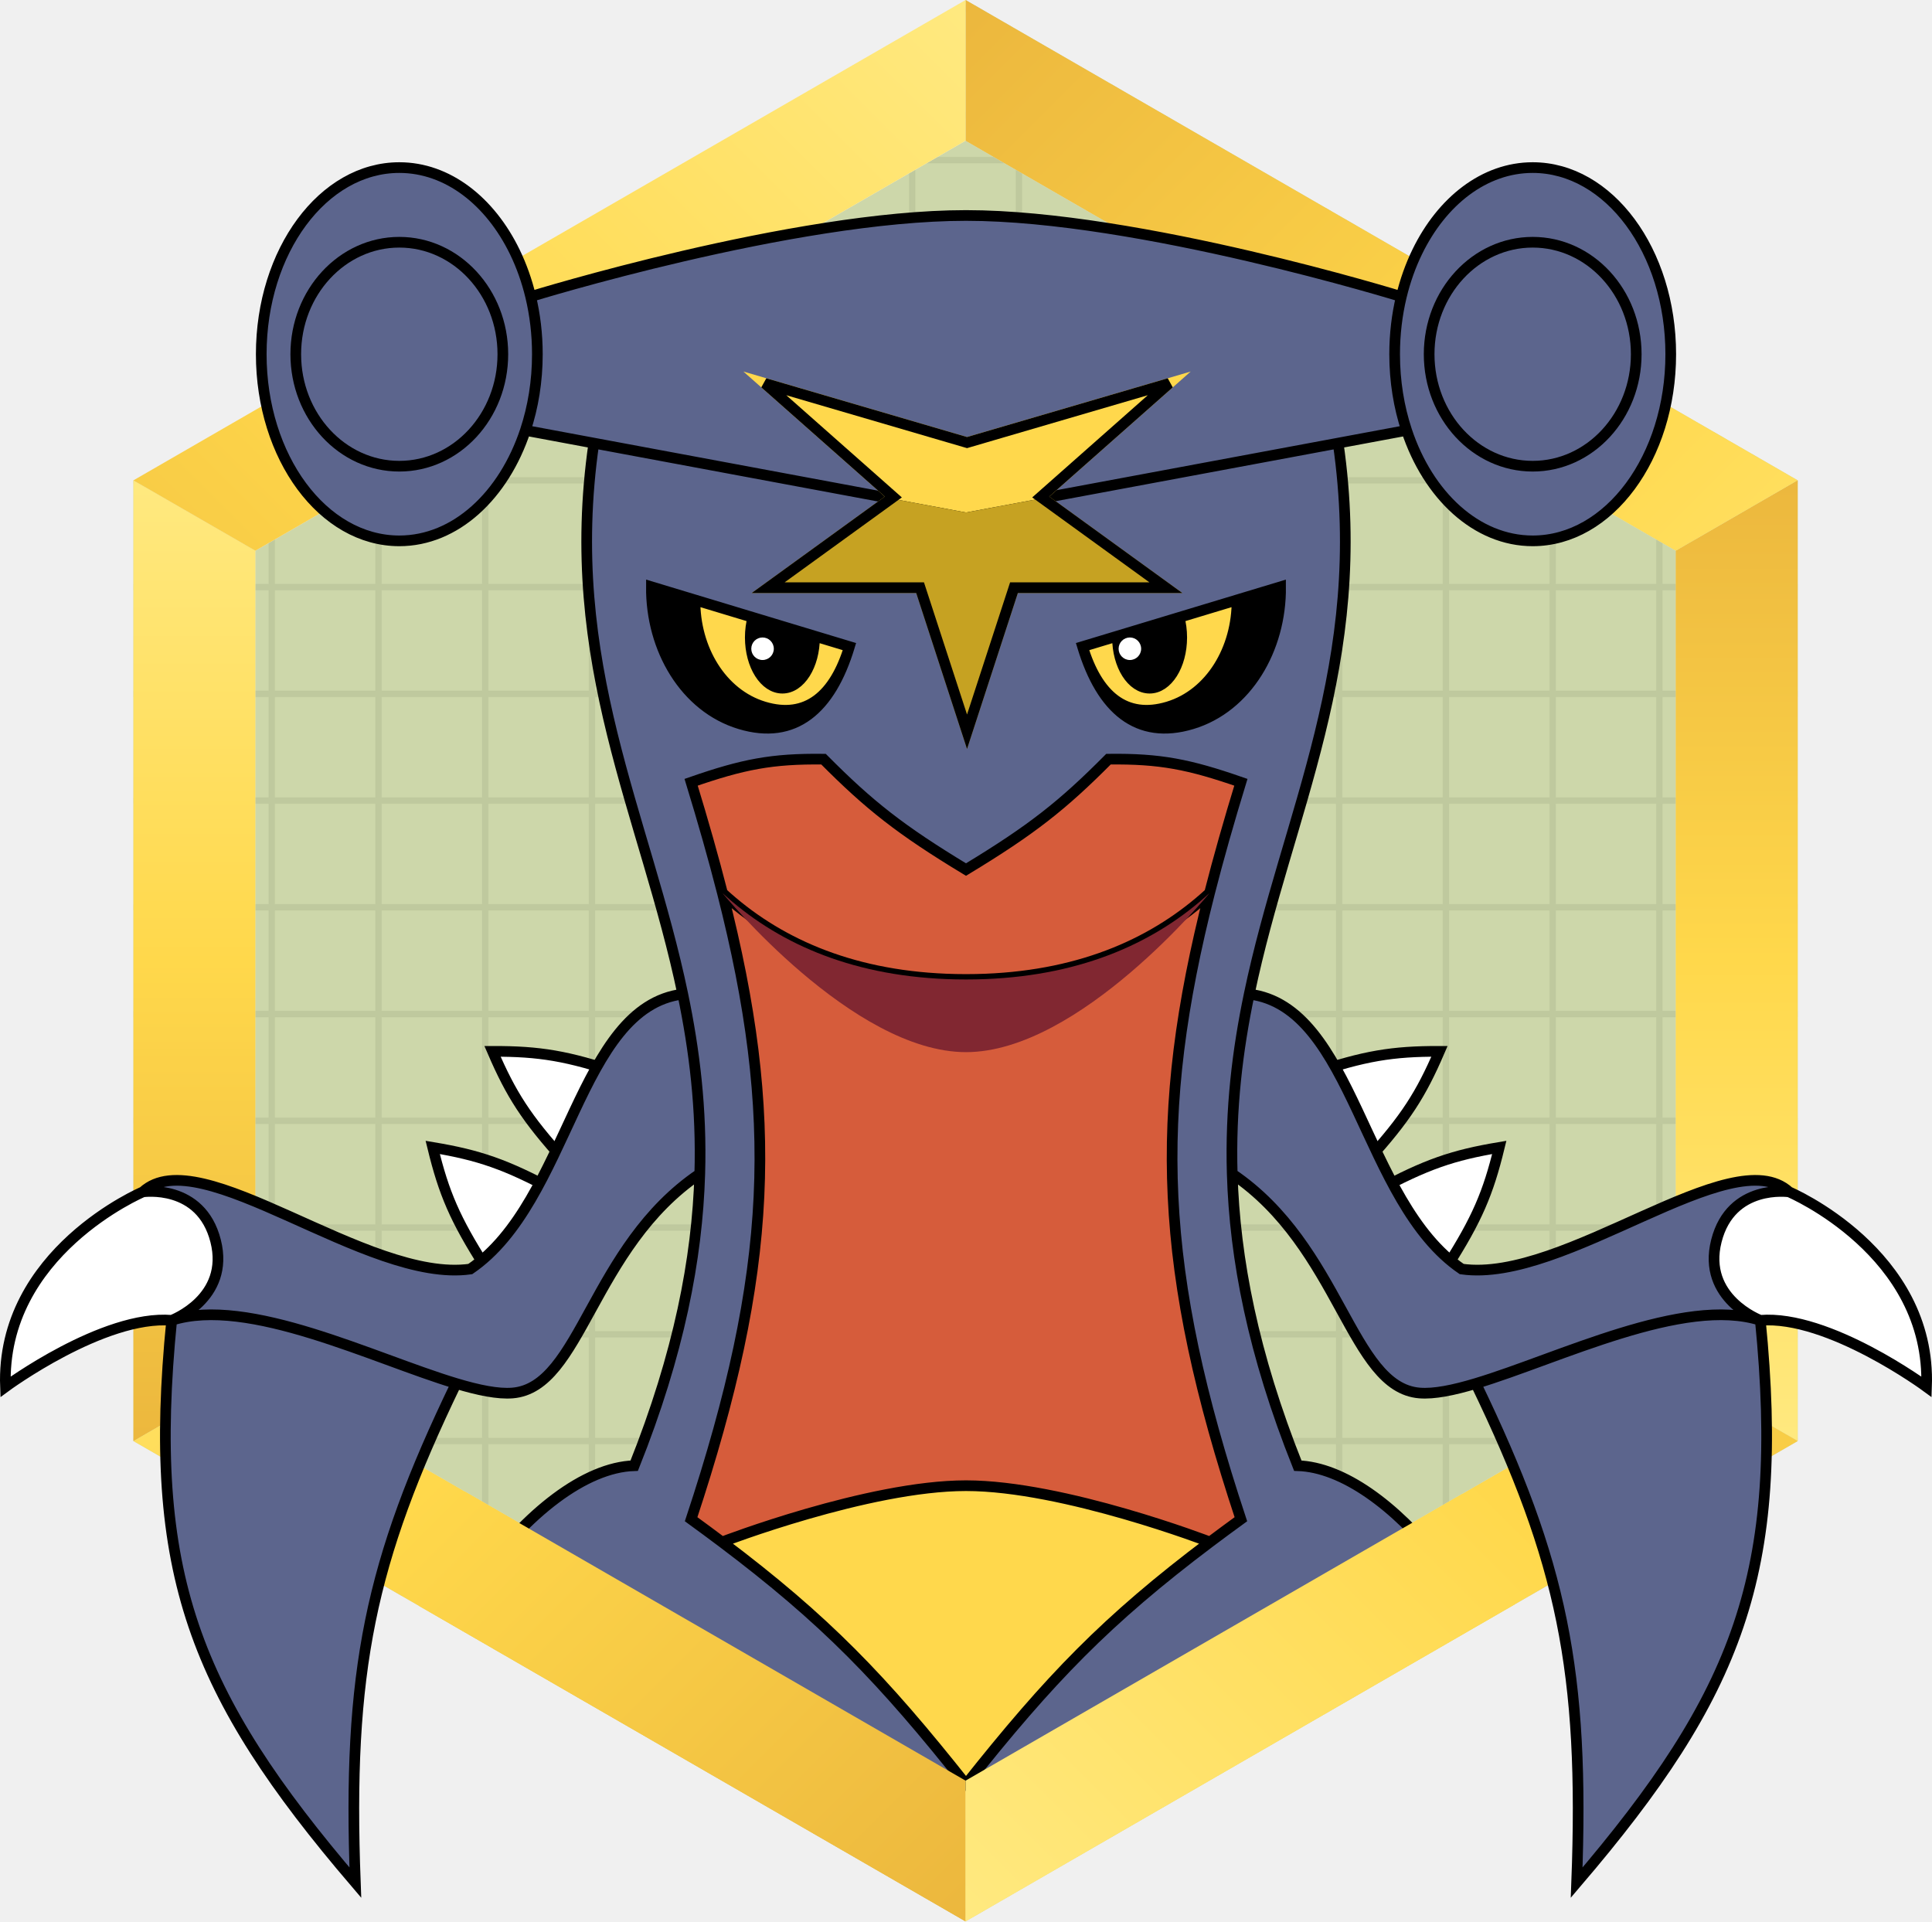
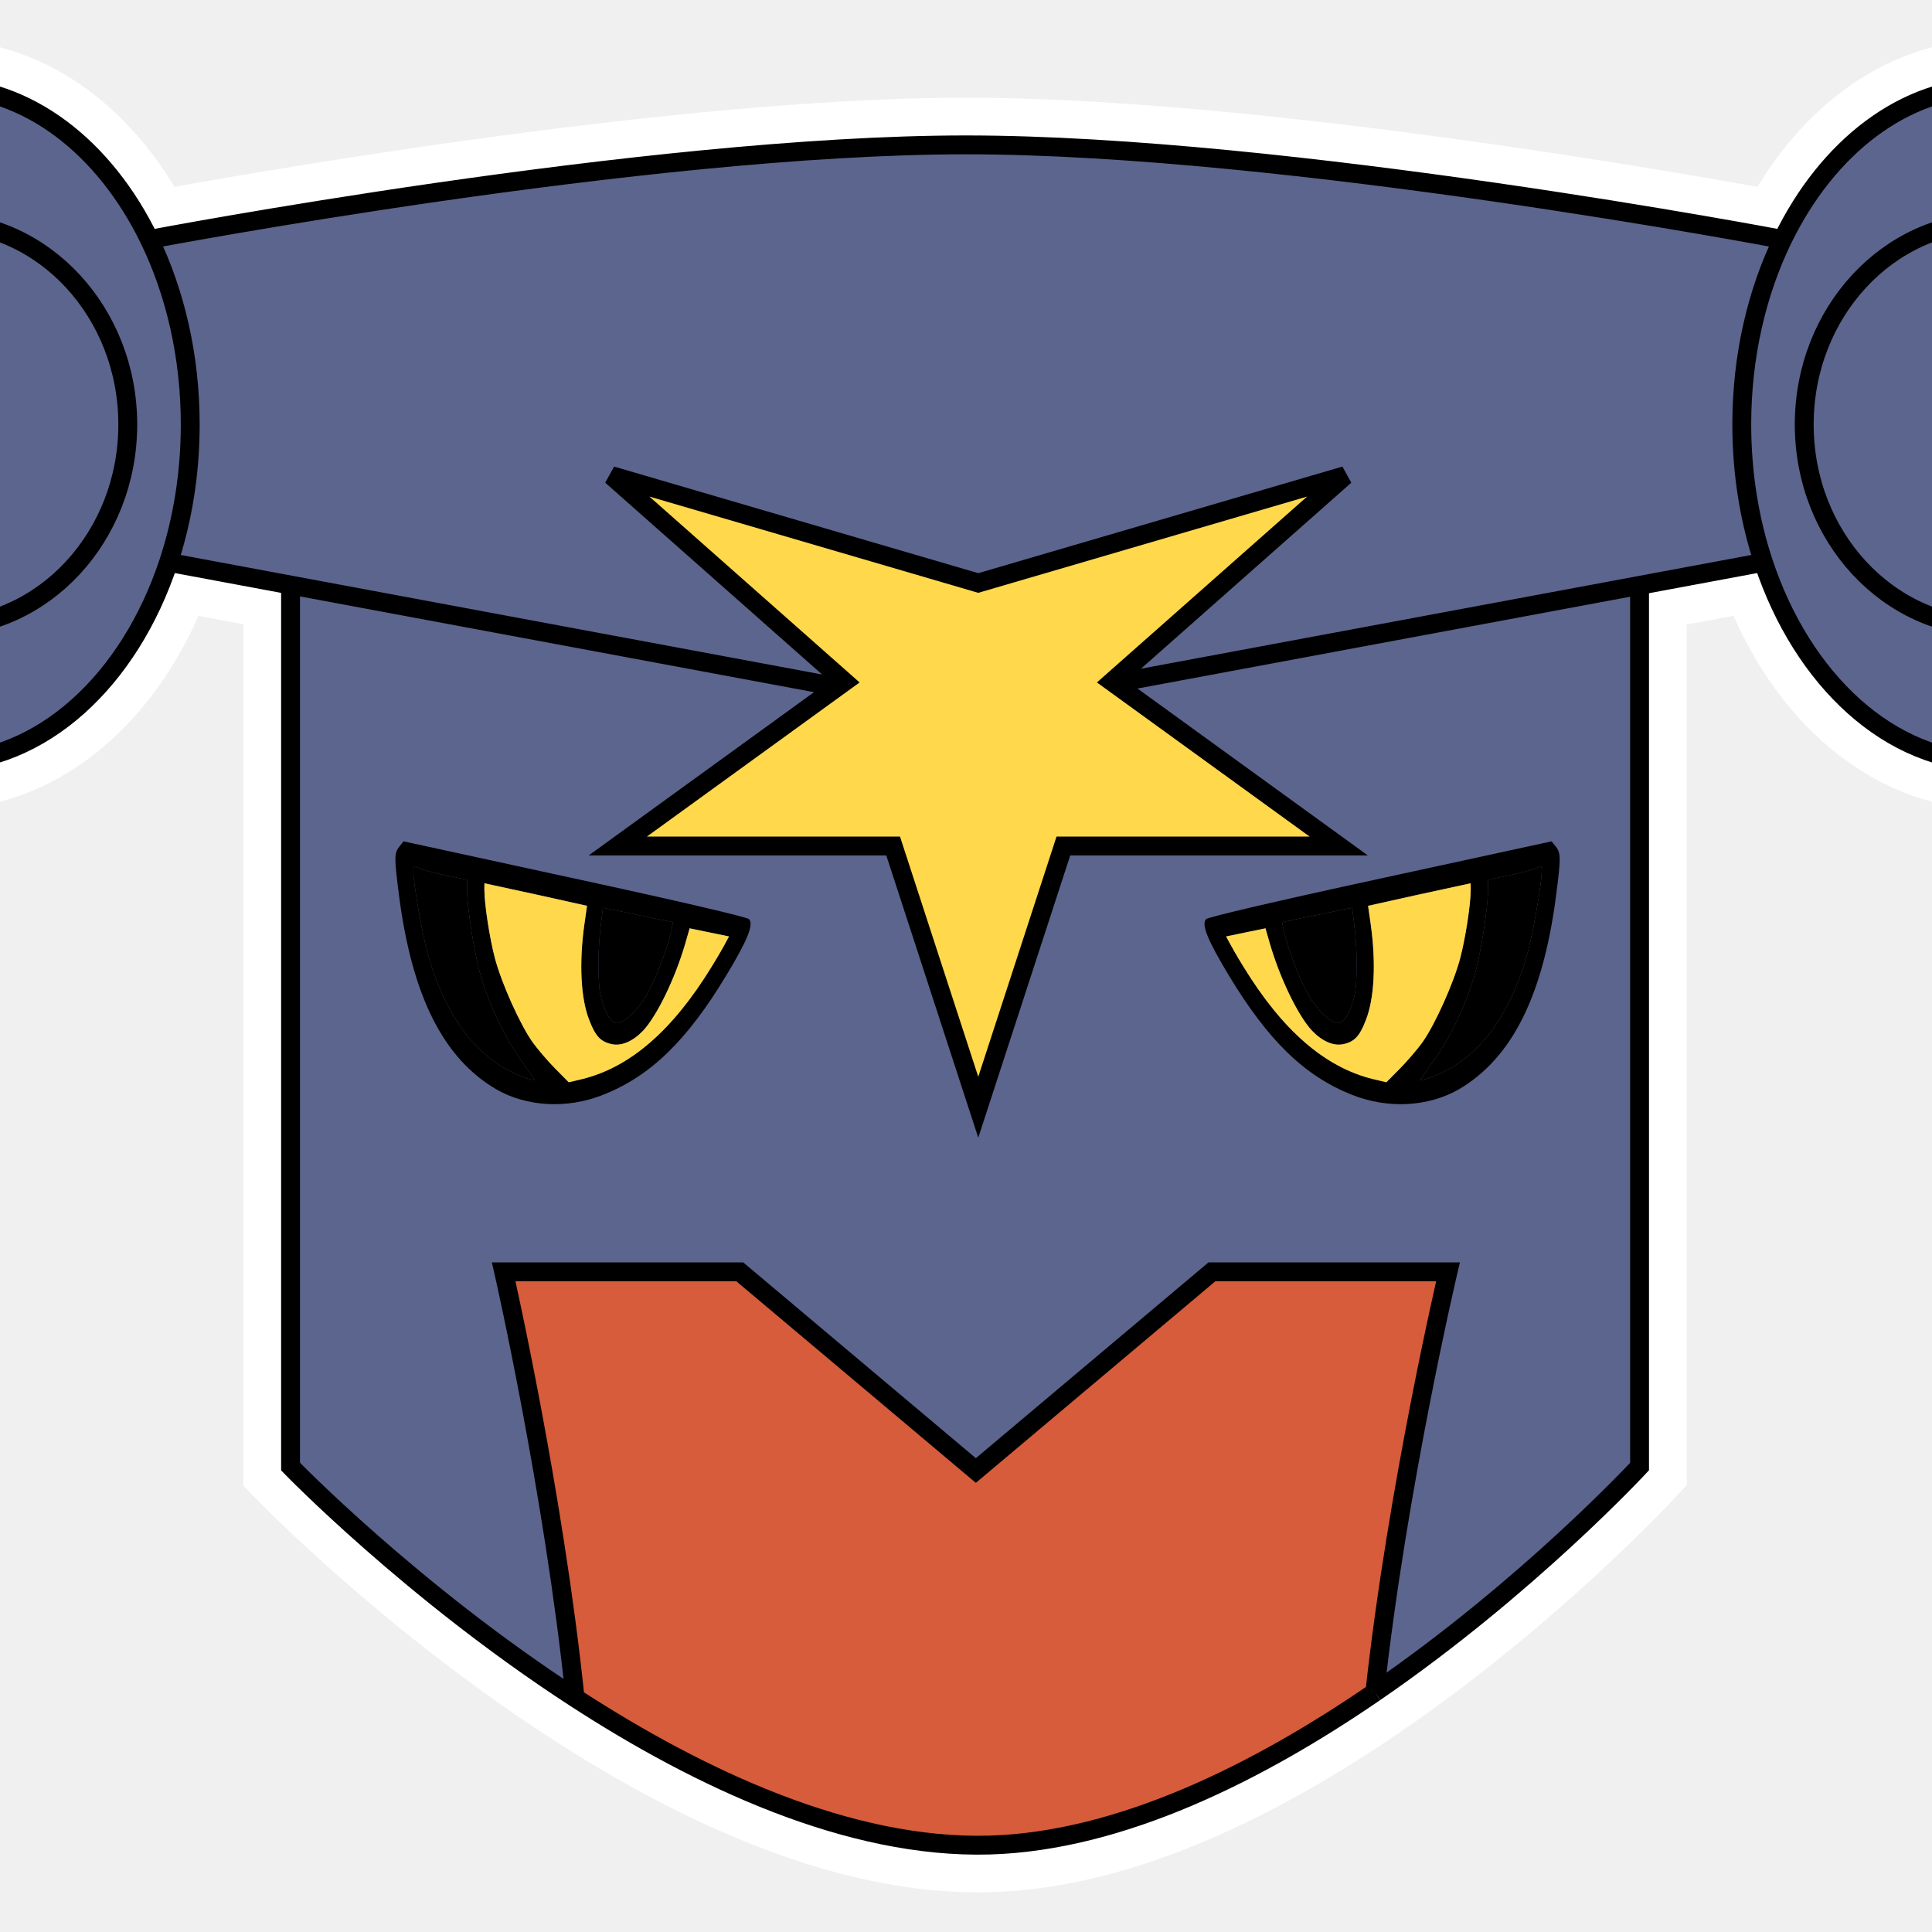
- <svg xmlns="http://www.w3.org/2000/svg" width="1810" height="1800" viewBox="0 0 1810 1800" fill="none">
-   <path d="M125 450V1350L125.081 1350.05L239.258 1284.08V515.918L125 450Z" fill="url(#pattern0_86_228)" />
-   <path d="M1684.18 1350V450L1684.1 449.953L1569.92 515.918V1284.08L1684.18 1350Z" fill="url(#pattern1_86_228)" />
-   <path d="M1684.1 449.953L904.59 0V131.836L1569.92 515.918L1684.1 449.953Z" fill="url(#pattern2_86_228)" />
-   <path d="M125.081 1350.05L904.59 1800V1668.16L239.258 1284.08L125.081 1350.05Z" fill="url(#pattern3_86_228)" />
-   <path d="M904.59 1800L1684.18 1350L1569.92 1284.08L904.59 1668.16V1800Z" fill="url(#pattern4_86_228)" />
-   <path d="M1569.92 1284.08V515.918L904.59 131.836L239.258 515.918V1284.08L904.59 1668.16L1569.92 1284.08Z" fill="url(#pattern5_86_228)" />
-   <path d="M125 450V1350L125.081 1350.05L239.258 1284.08V515.918L125 450Z" fill="url(#paint0_linear_86_228)" />
-   <path d="M1684.18 1350V450L1684.1 449.953L1569.92 515.918V1284.08L1684.18 1350Z" fill="url(#paint1_linear_86_228)" />
-   <path d="M1684.1 449.953L904.59 0V131.836L1569.92 515.918L1684.1 449.953Z" fill="url(#paint2_linear_86_228)" />
-   <path d="M125.081 1350.05L904.59 1800V1668.16L239.258 1284.08L125.081 1350.05Z" fill="url(#paint3_linear_86_228)" />
-   <path d="M904.59 1800L1684.18 1350L1569.92 1284.08L904.59 1668.16V1800Z" fill="url(#paint4_linear_86_228)" />
-   <path d="M904.59 0L125 450L239.258 515.918L904.59 131.836V0Z" fill="url(#paint5_linear_86_228)" />
-   <path d="M1348.57 984.934C1304.47 984.834 1278.29 989.101 1228.49 1005.92L1281.57 1086.77C1316.81 1047.77 1331.13 1025.44 1348.57 984.934Z" fill="white" />
-   <path d="M1404.6 1074.94C1361.1 1082.21 1336 1090.79 1289.72 1115.7L1355.56 1186.54C1383.78 1142.2 1394.18 1117.79 1404.6 1074.94Z" fill="white" />
-   <path d="M461.426 984.934C505.531 984.834 531.711 989.101 581.506 1005.92L528.426 1086.77C493.193 1047.77 478.869 1025.44 461.426 984.934Z" fill="white" />
-   <path d="M405.394 1074.94C448.896 1082.21 473.995 1090.79 520.279 1115.7L454.436 1186.54C426.215 1142.2 415.823 1117.79 405.394 1074.94Z" fill="white" />
-   <path d="M1348.57 984.934C1304.47 984.834 1278.29 989.101 1228.49 1005.92L1281.57 1086.77C1316.81 1047.77 1331.13 1025.44 1348.57 984.934Z" stroke="black" stroke-width="10" />
-   <path d="M1404.6 1074.94C1361.1 1082.21 1336 1090.79 1289.72 1115.7L1355.56 1186.54C1383.78 1142.2 1394.18 1117.79 1404.6 1074.94Z" stroke="black" stroke-width="10" />
-   <path d="M461.426 984.934C505.531 984.834 531.711 989.101 581.506 1005.92L528.426 1086.77C493.193 1047.77 478.869 1025.44 461.426 984.934Z" stroke="black" stroke-width="10" />
-   <path d="M405.394 1074.94C448.896 1082.21 473.995 1090.79 520.279 1115.7L454.436 1186.54C426.215 1142.2 415.823 1117.79 405.394 1074.94Z" stroke="black" stroke-width="10" />
-   <path d="M497.151 277.871C501.227 294.87 503.431 313.009 503.431 331.844C503.431 357.253 499.421 381.397 492.211 403.181L556.349 415.132L905 480.101L1253.65 415.132L1317.79 403.181C1310.58 381.397 1306.57 357.253 1306.57 331.844C1306.57 313.009 1308.77 294.87 1312.85 277.871C1312.85 277.871 1067.02 201.865 905 201.865C742.983 201.865 497.151 277.871 497.151 277.871Z" fill="#5C658D" />
-   <path d="M374.093 157C302.662 157 244.755 235.28 244.755 331.844C244.755 428.408 302.662 506.688 374.093 506.688C426.728 506.688 472.02 464.184 492.211 403.181C499.421 381.397 503.431 357.253 503.431 331.844C503.431 313.009 501.227 294.87 497.151 277.871C493.571 262.944 488.546 248.896 482.299 236.03C459.189 188.432 419.356 157 374.093 157Z" fill="#5C658D" />
-   <path d="M1317.79 403.181C1337.98 464.184 1383.27 506.688 1435.91 506.688C1507.34 506.688 1565.24 428.408 1565.24 331.844C1565.24 235.28 1507.34 157 1435.91 157C1390.64 157 1350.81 188.432 1327.7 236.03C1321.45 248.896 1316.43 262.944 1312.85 277.871C1308.77 294.87 1306.57 313.009 1306.57 331.844C1306.57 357.253 1310.58 381.397 1317.79 403.181Z" fill="#5C658D" />
-   <path d="M647.484 1423.25C724.598 1190.21 730.057 1045.66 676.832 836.634C668.505 803.972 658.623 769.25 647.484 732.854C696.062 715.966 723.234 710.614 771.522 711.213C814.398 754.36 843.099 777.174 905 814.63C966.902 777.174 995.602 754.36 1038.48 711.213C1086.77 710.614 1113.94 715.966 1162.52 732.854C1151.38 769.25 1141.49 803.972 1133.17 836.634C1079.94 1045.66 1085.4 1190.21 1162.52 1423.25C1152.44 1430.57 1142.83 1437.68 1133.61 1444.62C1036.59 1517.71 983.738 1572.53 905 1671.77C905.02 1671.8 905.04 1671.82 905.061 1671.85L905 1671.88L965.606 1705.45L1348.73 1462.82C1306.85 1410.12 1257.96 1374.48 1215.83 1373.1C1173.9 1268.15 1156.78 1179.14 1154.41 1099.69C1152.59 1038.91 1159.41 983.738 1170.34 931.315C1205.58 762.423 1283.59 622.108 1253.65 415.132L905 480.101L556.349 415.132C526.411 622.108 604.425 762.423 639.657 931.315C650.593 983.738 657.407 1038.91 655.593 1099.69C653.22 1179.14 636.103 1268.15 594.174 1373.1C547.819 1374.61 493.287 1417.6 448.91 1479.14L847.477 1703.74L905 1671.88L904.939 1671.85C904.96 1671.82 904.98 1671.8 905 1671.77C826.262 1572.53 773.41 1517.71 676.39 1444.62C667.173 1437.68 657.558 1430.57 647.484 1423.25Z" fill="#5C658D" />
-   <path d="M480.164 1305.01C544.558 1299.73 554.059 1168.31 655.593 1099.69C657.407 1038.91 650.593 983.738 639.657 931.315C541.391 943.455 533.474 1125.55 440.577 1188.89C343.986 1202.62 187.223 1067.49 133.913 1116.58C133.913 1116.58 188.278 1108.54 202.002 1162.5C215.725 1216.46 160.832 1236.92 160.832 1236.92C232.761 1214.06 349.56 1272.74 427.382 1296.11C448.353 1302.4 466.494 1306.13 480.164 1305.01Z" fill="#5C658D" />
-   <path d="M332.902 1763.69C325.43 1565.8 346.542 1463.55 427.382 1296.11C349.56 1272.74 232.761 1214.06 160.832 1236.92C137.341 1473.66 181.647 1586.72 332.902 1763.69Z" fill="#5C658D" />
-   <path d="M1382.62 1296.11C1463.46 1463.55 1484.57 1565.8 1477.1 1763.69C1628.35 1586.72 1672.66 1473.66 1649.17 1236.92C1577.24 1214.06 1460.44 1272.74 1382.62 1296.11Z" fill="#5C658D" />
-   <path d="M1154.41 1099.69C1255.94 1168.31 1265.44 1299.73 1329.84 1305.01C1343.51 1306.13 1361.65 1302.4 1382.62 1296.11C1460.44 1272.74 1577.24 1214.06 1649.17 1236.92C1649.17 1236.92 1594.28 1216.46 1608 1162.5C1621.72 1108.54 1676.09 1116.58 1676.09 1116.58C1622.78 1067.49 1466.01 1202.62 1369.42 1188.89C1276.53 1125.55 1268.61 943.455 1170.34 931.315C1159.41 983.738 1152.59 1038.91 1154.41 1099.69Z" fill="#5C658D" />
-   <path d="M1649.17 1236.92C1713.12 1231.62 1804.88 1299.21 1804.88 1299.21C1809.63 1173.06 1676.09 1116.58 1676.09 1116.58C1676.09 1116.58 1621.72 1108.54 1608 1162.5C1594.28 1216.46 1649.17 1236.92 1649.17 1236.92Z" fill="white" />
-   <path d="M5.124 1299.21C5.124 1299.21 96.883 1231.62 160.832 1236.92C160.832 1236.92 215.725 1216.46 202.002 1162.5C188.278 1108.54 133.913 1116.58 133.913 1116.58C133.913 1116.58 0.374 1173.06 5.124 1299.21Z" fill="white" />
-   <path d="M905 814.63C843.099 777.174 814.398 754.36 771.522 711.213C723.234 710.614 696.062 715.966 647.484 732.854C658.623 769.25 668.505 803.972 676.832 836.634C726.37 882.15 794.428 913.478 886.355 917.216C892.464 917.464 898.679 917.591 905 917.592C911.321 917.591 917.536 917.464 923.645 917.216C1015.57 913.478 1083.63 882.15 1133.17 836.634C1141.49 803.972 1151.38 769.25 1162.52 732.854C1113.94 715.966 1086.77 710.614 1038.48 711.213C995.602 754.36 966.902 777.174 905 814.63Z" fill="#D65C3B" />
-   <path fill-rule="evenodd" clip-rule="evenodd" d="M905 814.63C843.099 777.174 814.398 754.36 771.522 711.213C723.234 710.614 696.062 715.966 647.484 732.854C658.623 769.25 668.505 803.972 676.832 836.634C730.057 1045.66 724.598 1190.21 647.484 1423.25C657.558 1430.57 667.173 1437.68 676.39 1444.62C676.39 1444.62 813.374 1391.84 905 1391.84C996.627 1391.84 1133.61 1444.62 1133.61 1444.62C1142.83 1437.68 1152.44 1430.57 1162.52 1423.25C1085.4 1190.21 1079.94 1045.66 1133.17 836.634C1141.49 803.972 1151.38 769.25 1162.52 732.854C1113.94 715.966 1086.77 710.614 1038.48 711.213C995.602 754.36 966.902 777.174 905 814.63ZM905.038 917.592C905.03 917.592 905.023 917.592 905.015 917.592H905.038ZM904.985 917.592H905C904.995 917.592 904.99 917.592 904.985 917.592ZM904.985 917.592H905C904.995 917.592 904.99 917.592 904.985 917.592ZM905.038 917.592C905.03 917.592 905.023 917.592 905.015 917.592H905.038Z" fill="#D65C3B" />
-   <path d="M905 1391.84C813.374 1391.84 676.39 1444.62 676.39 1444.62C773.41 1517.71 826.262 1572.53 905 1671.77C983.738 1572.53 1036.59 1517.71 1133.61 1444.62C1133.61 1444.62 996.627 1391.84 905 1391.84Z" fill="#FFD84C" />
-   <path d="M427.382 1296.11C346.542 1463.55 325.43 1565.8 332.902 1763.69C181.647 1586.72 137.341 1473.66 160.832 1236.92M427.382 1296.11C448.353 1302.4 466.494 1306.13 480.164 1305.01C544.558 1299.73 554.059 1168.31 655.593 1099.69M427.382 1296.11C349.56 1272.74 232.761 1214.06 160.832 1236.92M160.832 1236.92C160.832 1236.92 215.725 1216.46 202.002 1162.5C188.278 1108.54 133.913 1116.58 133.913 1116.58M160.832 1236.92C96.883 1231.62 5.124 1299.21 5.124 1299.21C0.374 1173.06 133.913 1116.58 133.913 1116.58M133.913 1116.58C187.223 1067.49 343.986 1202.62 440.577 1188.89C533.474 1125.55 541.391 943.455 639.657 931.315M1676.09 1116.58C1676.09 1116.58 1621.72 1108.54 1608 1162.5C1594.28 1216.46 1649.17 1236.92 1649.17 1236.92M1676.09 1116.58C1622.78 1067.49 1466.01 1202.62 1369.42 1188.89C1276.53 1125.55 1268.61 943.455 1170.34 931.315M1676.09 1116.58C1676.09 1116.58 1809.63 1173.06 1804.88 1299.21C1804.88 1299.21 1713.12 1231.62 1649.17 1236.92M1649.17 1236.92C1672.66 1473.66 1628.35 1586.72 1477.1 1763.69C1484.57 1565.8 1463.46 1463.55 1382.62 1296.11M1649.17 1236.92C1577.24 1214.06 1460.44 1272.74 1382.62 1296.11M1382.62 1296.11C1361.65 1302.4 1343.51 1306.13 1329.84 1305.01C1265.44 1299.73 1255.94 1168.31 1154.41 1099.69M1170.34 931.315C1159.41 983.738 1152.59 1038.91 1154.41 1099.69C1156.78 1179.14 1173.9 1268.15 1215.83 1373.1C1257.96 1374.48 1306.85 1410.12 1348.73 1462.82L965.606 1705.45L905 1671.88M1170.34 931.315C1205.58 762.423 1283.59 622.108 1253.65 415.132M1317.79 403.181L1253.65 415.132L905 480.101L556.349 415.132M1312.85 277.871C1308.77 294.87 1306.57 313.009 1306.57 331.844C1306.57 357.253 1310.58 381.397 1317.79 403.181C1337.98 464.184 1383.27 506.688 1435.91 506.688C1507.34 506.688 1565.24 428.408 1565.24 331.844C1565.24 235.28 1507.34 157 1435.91 157C1390.64 157 1350.81 188.432 1327.7 236.03C1321.45 248.896 1316.43 262.944 1312.85 277.871ZM1312.85 277.871C1312.85 277.871 1067.02 201.865 905 201.865C742.983 201.865 497.151 277.871 497.151 277.871M492.211 403.181C472.02 464.184 426.728 506.688 374.093 506.688C302.662 506.688 244.755 428.408 244.755 331.844C244.755 235.28 302.662 157 374.093 157C419.356 157 459.189 188.432 482.299 236.03C488.546 248.896 493.571 262.944 497.151 277.871C501.227 294.87 503.431 313.009 503.431 331.844C503.431 357.253 499.421 381.397 492.211 403.181ZM556.349 415.132L492.211 403.181M655.593 1099.69C657.407 1038.91 650.593 983.738 639.657 931.315C604.425 762.423 526.411 622.108 556.349 415.132M905 1671.88L847.477 1703.74L448.91 1479.14C493.287 1417.6 547.819 1374.61 594.174 1373.1C636.103 1268.15 653.22 1179.14 655.593 1099.69M905 1671.88L904.939 1671.85C904.96 1671.82 904.98 1671.8 905 1671.77M905 1671.88L905.061 1671.85C905.04 1671.82 905.02 1671.8 905 1671.77M905 1671.77C983.738 1572.53 1036.59 1517.71 1133.61 1444.62M676.832 836.634C730.057 1045.66 724.598 1190.21 647.484 1423.25C657.558 1430.57 667.173 1437.68 676.39 1444.62C773.41 1517.71 826.262 1572.53 905 1671.77M1133.61 1444.62C1142.83 1437.68 1152.44 1430.57 1162.52 1423.25C1085.4 1190.21 1079.94 1045.66 1133.17 836.634M1133.61 1444.62C1133.61 1444.62 996.627 1391.84 905 1391.84C813.374 1391.84 676.39 1444.62 676.39 1444.62M676.832 836.634C668.505 803.972 658.623 769.25 647.484 732.854C696.062 715.966 723.234 710.614 771.522 711.213C814.398 754.36 843.099 777.174 905 814.63C966.902 777.174 995.602 754.36 1038.48 711.213C1086.77 710.614 1113.94 715.966 1162.52 732.854C1151.38 769.25 1141.49 803.972 1133.17 836.634M676.832 836.634C726.37 882.15 794.428 913.478 886.355 917.216M886.355 917.216C892.464 917.464 898.679 917.591 905 917.592M886.355 917.216C892.484 917.465 898.718 917.592 905.061 917.592M905 917.592H904.985C898.669 917.591 892.46 917.464 886.355 917.216M905 917.592C904.995 917.592 904.99 917.592 904.985 917.592M905 917.592C905.005 917.592 905.01 917.592 905.015 917.592M905 917.592C911.321 917.591 917.536 917.464 923.645 917.216M905.015 917.592C905.023 917.592 905.03 917.592 905.038 917.592M905.015 917.592H905.038M905.015 917.592C911.331 917.591 917.541 917.464 923.645 917.216M905.038 917.592H905.04M905.038 917.592C911.346 917.59 917.548 917.464 923.645 917.216M923.645 917.216C917.516 917.465 911.282 917.592 904.939 917.592M923.645 917.216C1015.57 913.478 1083.63 882.15 1133.17 836.634" stroke="black" stroke-width="10" />
-   <path fill-rule="evenodd" clip-rule="evenodd" d="M886.356 917.216C794.428 913.478 726.37 882.15 676.832 836.634C676.832 836.634 798.609 985.707 905.061 985.681C1011.47 985.655 1133.17 836.634 1133.17 836.634C1083.63 882.15 1015.57 913.478 923.645 917.216C917.541 917.464 911.331 917.591 905.015 917.592C905.01 917.592 905.005 917.592 905 917.592C898.679 917.591 892.464 917.464 886.356 917.216ZM905 917.592C905.005 917.592 905.01 917.592 905.015 917.592C911.331 917.591 917.541 917.464 923.645 917.216C917.536 917.464 911.321 917.591 905 917.592Z" fill="#812731" />
-   <path d="M905.967 409.408L696.447 348.072L828.93 465.225L828.161 465.782L905 480.101L983.378 465.496L983.004 465.225L1115.49 348.072L905.967 409.408Z" fill="#FFD84C" />
-   <path d="M704.282 555.538H858.356L905.967 701.667L953.579 555.538H1107.65L983.378 465.496L905 480.101L828.161 465.782L704.282 555.538Z" fill="#C6A222" />
-   <path d="M1158.9 562.037C1159.3 607.663 1134.22 650.132 1094.26 662.206C1054.3 674.28 1028.01 651.457 1014.2 605.763C1031.9 664.35 1065.61 693.613 1116.85 678.132C1168.08 662.651 1200.24 608.199 1199.73 549.7L1158.9 562.037Z" fill="black" />
-   <path d="M1046.94 595.871C1046.93 596.313 1046.92 596.758 1046.92 597.204C1046.92 623.439 1060.39 644.708 1077.01 644.708C1093.63 644.708 1107.1 623.439 1107.1 597.204C1107.1 590.536 1106.23 584.188 1104.65 578.43L1046.94 595.871Z" fill="black" />
-   <path d="M1158.9 562.037L1104.65 578.43C1106.23 584.188 1107.1 590.536 1107.1 597.204C1107.1 623.439 1093.63 644.708 1077.01 644.708C1060.39 644.708 1046.92 623.439 1046.92 597.204C1046.92 596.758 1046.93 596.313 1046.94 595.871L1014.2 605.763C1028.01 651.457 1054.3 674.28 1094.26 662.206C1134.22 650.132 1159.3 607.663 1158.9 562.037Z" fill="#FFD84C" />
-   <path d="M651.096 562.037C650.701 607.663 675.784 650.132 715.743 662.206C755.702 674.281 781.994 651.457 795.802 605.763C778.098 664.35 744.388 693.613 693.154 678.132C641.92 662.651 609.76 608.199 610.267 549.7L651.096 562.037Z" fill="black" />
-   <path d="M763.065 595.871C763.073 596.314 763.077 596.758 763.077 597.204C763.077 623.44 749.607 644.708 732.991 644.708C716.375 644.708 702.905 623.44 702.905 597.204C702.905 590.536 703.775 584.188 705.346 578.43L763.065 595.871Z" fill="black" />
-   <path d="M651.096 562.037L705.346 578.43C703.775 584.188 702.905 590.536 702.905 597.204C702.905 623.44 716.375 644.708 732.991 644.708C749.607 644.708 763.077 623.44 763.077 597.204C763.077 596.758 763.073 596.314 763.065 595.871L795.802 605.763C781.994 651.457 755.702 674.281 715.743 662.206C675.784 650.132 650.701 607.663 651.096 562.037Z" fill="#FFD84C" />
-   <path d="M1046.94 595.871L1104.65 578.43L1158.9 562.037M1158.9 562.037C1159.3 607.663 1134.22 650.132 1094.26 662.206C1054.3 674.28 1028.01 651.457 1014.2 605.763M1046.94 595.871L1014.2 605.763C1031.9 664.35 1065.61 693.613 1116.85 678.132C1168.08 662.651 1200.24 608.199 1199.73 549.7L1158.9 562.037M1104.65 578.43C1106.23 584.188 1107.1 590.536 1107.1 597.204C1107.1 623.439 1093.63 644.708 1077.01 644.708C1060.39 644.708 1046.92 623.439 1046.92 597.204C1046.92 596.758 1046.93 596.313 1046.94 595.871M763.065 595.871L795.802 605.763C778.098 664.35 744.388 693.613 693.154 678.132C641.92 662.651 609.76 608.199 610.267 549.7L651.096 562.037L705.346 578.43L763.065 595.871ZM651.096 562.037C650.701 607.663 675.784 650.132 715.743 662.206C755.702 674.281 781.994 651.457 795.802 605.763M705.346 578.43C703.775 584.188 702.905 590.536 702.905 597.204C702.905 623.44 716.375 644.708 732.991 644.708C749.607 644.708 763.077 623.44 763.077 597.204C763.077 596.758 763.073 596.314 763.065 595.871M1435.91 436.751C1382.33 436.751 1338.9 389.783 1338.9 331.844C1338.9 273.906 1382.33 226.938 1435.91 226.938C1489.48 226.938 1532.91 273.906 1532.91 331.844C1532.91 389.783 1489.48 436.751 1435.91 436.751ZM374.093 436.751C427.666 436.751 471.096 389.783 471.096 331.844C471.096 273.906 427.666 226.938 374.093 226.938C320.519 226.938 277.09 273.906 277.09 331.844C277.09 389.783 320.519 436.751 374.093 436.751Z" stroke="black" stroke-width="10" />
-   <path d="M979.692 461.479L975.018 465.613L980.07 469.274L1092.23 550.537H949.949L948.825 553.989L905.967 685.526L863.109 553.989L861.985 550.537H719.704L831.864 469.274L836.917 465.613L832.242 461.479L716.537 359.162L904.562 414.206L905.967 414.618L907.372 414.206L1095.4 359.162L979.692 461.479Z" stroke="black" stroke-width="10" />
-   <circle cx="1058.53" cy="607.76" r="10.556" fill="white" />
-   <circle cx="714.393" cy="607.76" r="10.556" fill="white" />
-   <path d="M435.34 1397.28L392.69 1504.52L904.59 1800V1668.16L435.34 1397.28Z" fill="url(#paint6_linear_86_228)" />
-   <path d="M904.59 1668.16V1800L1418.98 1503.08L1370.04 1399.47L904.59 1668.16Z" fill="url(#paint7_linear_86_228)" />
+ <svg xmlns="http://www.w3.org/2000/svg" width="1024" height="1024" viewBox="0 0 1024 1024" fill="none">
+   <g clip-path="url(#clip0_58_2)">
+     <path fill-rule="evenodd" clip-rule="evenodd" d="M1055.59 404C1128.72 404 1188 323.859 1188 225C1188 126.141 1128.72 46 1055.59 46C1009.25 46 968.47 78.179 944.811 126.908C931.132 155.08 923.176 188.784 923.176 225C923.176 251.013 927.281 275.73 934.663 298.032C955.334 360.486 1001.7 404 1055.59 404ZM956.279 225C956.279 284.315 1000.74 332.4 1055.59 332.4C1110.43 332.4 1154.9 284.315 1154.9 225C1154.9 165.685 1110.43 117.6 1055.59 117.6C1000.74 117.6 956.279 165.685 956.279 225Z" fill="#5C658D" />
+     <path fill-rule="evenodd" clip-rule="evenodd" d="M-164 225C-164 323.859 -104.717 404 -31.588 404C22.298 404 68.666 360.486 89.337 298.032C96.719 275.73 100.824 251.013 100.824 225C100.824 188.784 92.868 155.08 79.189 126.908C55.53 78.179 14.751 46 -31.588 46C-104.717 46 -164 126.141 -164 225ZM67.721 225C67.721 284.315 23.259 332.4 -31.588 332.4C-86.435 332.4 -130.897 284.315 -130.897 225C-130.897 165.685 -86.435 117.6 -31.588 117.6C23.259 117.6 67.721 165.685 67.721 225Z" fill="#5C658D" />
+     <path d="M-31.588 332.4C23.259 332.4 67.721 284.315 67.721 225C67.721 165.685 23.259 117.6 -31.588 117.6C-86.435 117.6 -130.897 165.685 -130.897 225C-130.897 284.315 -86.435 332.4 -31.588 332.4Z" fill="#5C658D" />
+     <path d="M728.704 896.904L728.698 896.959L728.758 896.918C809.886 841.228 869 777.314 869 777.314V310.268L512 376.792L154 310.081V777.314C154 777.314 218.024 843.515 304.794 899.872C293.437 790.409 266.97 674.09 266.97 674.09H392.095L517.22 779.405L642.345 674.09H767.47C767.47 674.09 740.607 788.29 728.704 896.904Z" fill="#5C658D" />
+     <path d="M512 376.792L869 310.268L934.663 298.032C927.281 275.73 923.176 251.013 923.176 225C923.176 188.784 931.132 155.08 944.811 126.908C944.811 126.908 681.989 76.788 512 76.788C342.011 76.788 79.189 126.908 79.189 126.908C92.868 155.08 100.824 188.784 100.824 225C100.824 251.013 96.719 275.73 89.337 298.032L154 310.081L512 376.792Z" fill="#5C658D" />
+     <path d="M1055.59 332.4C1000.74 332.4 956.279 284.315 956.279 225C956.279 165.685 1000.74 117.6 1055.59 117.6C1110.43 117.6 1154.9 165.685 1154.9 225C1154.9 284.315 1110.43 332.4 1055.59 332.4Z" fill="#5C658D" />
+     <path d="M728.698 896.959L728.704 896.904C740.607 788.29 767.47 674.09 767.47 674.09H642.345L517.22 779.405L392.095 674.09H266.97C266.97 674.09 293.437 790.409 304.794 899.872C370.872 942.79 450.141 980 524.37 977.917C594.414 975.951 667.761 938.779 728.698 896.959Z" fill="#D65C3B" />
+     <path d="M154 310V310.081M728.698 896.959L728.704 896.904C740.607 788.29 767.47 674.09 767.47 674.09H642.345L517.22 779.405L392.095 674.09H266.97C266.97 674.09 293.437 790.409 304.794 899.872M728.698 896.959L728.69 897.024M728.698 896.959C728.718 896.945 728.738 896.932 728.758 896.918M728.698 896.959C667.761 938.779 594.414 975.951 524.37 977.917C450.141 980 370.872 942.79 304.794 899.872M728.698 896.959L728.758 896.918M304.796 899.896L304.794 899.872M304.794 899.872C218.024 843.515 154 777.314 154 777.314V310.081M869 310.268V777.314C869 777.314 809.886 841.228 728.758 896.918M154 310.081L512 376.792L869 310.268M869 310.268L934.663 298.032M512 376.792L934.663 298.032M944.811 126.908C968.47 78.179 1009.25 46 1055.59 46C1128.72 46 1188 126.141 1188 225C1188 323.859 1128.72 404 1055.59 404C1001.7 404 955.334 360.486 934.663 298.032C927.281 275.73 923.176 251.013 923.176 225C923.176 188.784 931.132 155.08 944.811 126.908ZM79.189 126.908C55.53 78.179 14.751 46 -31.588 46C-104.717 46 -164 126.141 -164 225C-164 323.859 -104.717 404 -31.588 404C22.298 404 68.666 360.486 89.337 298.032C96.719 275.73 100.824 251.013 100.824 225C100.824 188.784 92.868 155.08 79.189 126.908ZM89.337 298.032L154 310.081M79.189 126.908C79.189 126.908 342.011 76.788 512 76.788C681.989 76.788 944.811 126.908 944.811 126.908M1055.59 332.4C1000.74 332.4 956.279 284.315 956.279 225C956.279 165.685 1000.74 117.6 1055.59 117.6C1110.43 117.6 1154.9 165.685 1154.9 225C1154.9 284.315 1110.43 332.4 1055.59 332.4ZM-31.588 332.4C23.259 332.4 67.721 284.315 67.721 225C67.721 165.685 23.259 117.6 -31.588 117.6C-86.435 117.6 -130.897 165.685 -130.897 225C-130.897 284.315 -86.435 332.4 -31.588 332.4Z" stroke="white" stroke-width="50" />
+     <path fill-rule="evenodd" clip-rule="evenodd" d="M1055.59 404C1128.72 404 1188 323.859 1188 225C1188 126.141 1128.72 46 1055.59 46C1009.25 46 968.47 78.179 944.811 126.908C931.132 155.08 923.176 188.784 923.176 225C923.176 251.013 927.281 275.73 934.663 298.032C955.334 360.486 1001.7 404 1055.59 404ZM956.279 225C956.279 284.315 1000.74 332.4 1055.59 332.4C1110.43 332.4 1154.9 284.315 1154.9 225C1154.9 165.685 1110.43 117.6 1055.59 117.6C1000.74 117.6 956.279 165.685 956.279 225Z" fill="#5C658D" />
+     <path fill-rule="evenodd" clip-rule="evenodd" d="M-164 225C-164 323.859 -104.717 404 -31.588 404C22.298 404 68.666 360.486 89.337 298.032C96.719 275.73 100.824 251.013 100.824 225C100.824 188.784 92.868 155.08 79.189 126.908C55.53 78.179 14.751 46 -31.588 46C-104.717 46 -164 126.141 -164 225ZM67.721 225C67.721 284.315 23.259 332.4 -31.588 332.4C-86.435 332.4 -130.897 284.315 -130.897 225C-130.897 165.685 -86.435 117.6 -31.588 117.6C23.259 117.6 67.721 165.685 67.721 225Z" fill="#5C658D" />
+     <path d="M-31.588 332.4C23.259 332.4 67.721 284.315 67.721 225C67.721 165.685 23.259 117.6 -31.588 117.6C-86.435 117.6 -130.897 165.685 -130.897 225C-130.897 284.315 -86.435 332.4 -31.588 332.4Z" fill="#5C658D" />
+     <path d="M728.704 896.904L728.698 896.959L728.758 896.918C809.886 841.228 869 777.314 869 777.314V310.268L512 376.792L154 310.081V777.314C154 777.314 218.024 843.515 304.794 899.872C293.437 790.409 266.97 674.09 266.97 674.09H392.095L517.22 779.405L642.345 674.09H767.47C767.47 674.09 740.607 788.29 728.704 896.904Z" fill="#5C658D" />
+     <path d="M512 376.792L869 310.268L934.663 298.032C927.281 275.73 923.176 251.013 923.176 225C923.176 188.784 931.132 155.08 944.811 126.908C944.811 126.908 681.989 76.788 512 76.788C342.011 76.788 79.189 126.908 79.189 126.908C92.868 155.08 100.824 188.784 100.824 225C100.824 251.013 96.719 275.73 89.337 298.032L154 310.081L512 376.792Z" fill="#5C658D" />
+     <path d="M1055.59 332.4C1000.74 332.4 956.279 284.315 956.279 225C956.279 165.685 1000.74 117.6 1055.59 117.6C1110.43 117.6 1154.9 165.685 1154.9 225C1154.9 284.315 1110.43 332.4 1055.59 332.4Z" fill="#5C658D" />
+     <path d="M728.698 896.959L728.704 896.904C740.607 788.29 767.47 674.09 767.47 674.09H642.345L517.22 779.405L392.095 674.09H266.97C266.97 674.09 293.437 790.409 304.794 899.872C370.872 942.79 450.141 980 524.37 977.917C594.414 975.951 667.761 938.779 728.698 896.959Z" fill="#D65C3B" />
+     <path d="M154 310V310.081M728.698 896.959L728.704 896.904C740.607 788.29 767.47 674.09 767.47 674.09H642.345L517.22 779.405L392.095 674.09H266.97C266.97 674.09 293.437 790.409 304.794 899.872M728.698 896.959L728.69 897.024M728.698 896.959C728.718 896.945 728.738 896.932 728.758 896.918M728.698 896.959C667.761 938.779 594.414 975.951 524.37 977.917C450.141 980 370.872 942.79 304.794 899.872M728.698 896.959L728.758 896.918M304.796 899.896L304.794 899.872M304.794 899.872C218.024 843.515 154 777.314 154 777.314V310.081M869 310.268V777.314C869 777.314 809.886 841.228 728.758 896.918M154 310.081L512 376.792L869 310.268M869 310.268L934.663 298.032M512 376.792L934.663 298.032M944.811 126.908C968.47 78.179 1009.25 46 1055.59 46C1128.72 46 1188 126.141 1188 225C1188 323.859 1128.72 404 1055.59 404C1001.7 404 955.334 360.486 934.663 298.032C927.281 275.73 923.176 251.013 923.176 225C923.176 188.784 931.132 155.08 944.811 126.908ZM79.189 126.908C55.53 78.179 14.751 46 -31.588 46C-104.717 46 -164 126.141 -164 225C-164 323.859 -104.717 404 -31.588 404C22.298 404 68.666 360.486 89.337 298.032C96.719 275.73 100.824 251.013 100.824 225C100.824 188.784 92.868 155.08 79.189 126.908ZM89.337 298.032L154 310.081M79.189 126.908C79.189 126.908 342.011 76.788 512 76.788C681.989 76.788 944.811 126.908 944.811 126.908M1055.59 332.4C1000.74 332.4 956.279 284.315 956.279 225C956.279 165.685 1000.74 117.6 1055.59 117.6C1110.43 117.6 1154.9 165.685 1154.9 225C1154.9 284.315 1110.43 332.4 1055.59 332.4ZM-31.588 332.4C23.259 332.4 67.721 284.315 67.721 225C67.721 165.685 23.259 117.6 -31.588 117.6C-86.435 117.6 -130.897 165.685 -130.897 225C-130.897 284.315 -86.435 332.4 -31.588 332.4Z" stroke="black" stroke-width="10" />
+     <path fill-rule="evenodd" clip-rule="evenodd" d="M211.777 448.555C208.845 452.174 208.884 454.512 211.615 475.605C218.627 528.451 235.137 560.975 262.991 577.345C279.185 586.653 300.587 587.861 319.637 580.283C344.798 570.326 364.067 551.582 384.933 517.005C396.325 498.094 399.55 490.022 397.015 487.17C395.99 486.085 360.744 477.801 304.643 465.656L213.879 445.931L211.777 448.555ZM247.577 466.272L236.393 463.967C230.203 462.691 223.799 460.935 222.088 460.145C219.294 458.55 219.065 458.648 219.102 462.005C219.091 468.118 223.583 493.798 226.348 504.123C235.789 539.123 253.358 561.964 277.344 570.839C280.823 572.138 283.519 572.694 283.306 572.213C283.093 571.733 279.634 566.797 275.52 560.998C266.838 548.58 258.592 531.009 254.311 515.42C251.106 503.693 247.636 481.136 247.581 471.806L247.577 466.272ZM312.301 540.622C307.784 529.207 306.875 510.382 309.722 490.001L311.138 480.1L283.965 474.063L256.763 468.165L256.729 471.362C256.701 479.073 259.508 497.271 262.315 507.896C265.759 520.983 275.666 543.119 282.371 552.509C284.961 556.101 290.244 562.286 294.204 566.305L301.44 573.621L308.336 571.984C333.975 565.765 356.556 546.103 377.279 512.224C380.556 506.929 383.82 501.195 384.693 499.482L386.383 496.336L375.898 494.175L365.514 492.035L363.274 499.873C357.861 518.56 348.279 538.281 340.916 546.228C335.598 551.83 329.529 554.511 324.436 553.461C318.445 552.226 315.611 549.312 312.301 540.622ZM343.063 526.722C347.615 518.778 354.009 501.895 355.736 493.514L356.715 488.765L338.142 484.937L319.57 481.11L318.484 489.914C316.85 502.39 316.777 519.412 318.162 526.832C319.732 534.873 323.344 541.587 326.539 542.246C330.134 542.987 338.11 535.603 343.063 526.722Z" fill="black" />
+     <path d="M236.393 463.967L247.577 466.272L247.581 471.806C247.636 481.136 251.106 503.693 254.311 515.42C258.592 531.009 266.838 548.58 275.52 560.998C279.634 566.797 283.093 571.733 283.306 572.213C283.519 572.694 280.823 572.138 277.344 570.839C253.358 561.964 235.789 539.123 226.348 504.123C223.583 493.798 219.091 468.118 219.102 462.005C219.065 458.648 219.294 458.55 222.088 460.145C223.799 460.935 230.203 462.691 236.393 463.967Z" fill="black" />
+     <path d="M355.736 493.514C354.009 501.895 347.615 518.778 343.063 526.722C338.11 535.603 330.134 542.987 326.539 542.246C323.344 541.587 319.732 534.873 318.162 526.832C316.777 519.412 316.85 502.39 318.484 489.914L319.57 481.11L338.142 484.937L356.715 488.765L355.736 493.514Z" fill="black" />
+     <path d="M309.722 490.001C306.875 510.382 307.784 529.207 312.301 540.622C315.611 549.312 318.445 552.226 324.436 553.461C329.529 554.511 335.598 551.83 340.916 546.228C348.279 538.281 357.861 518.56 363.274 499.873L365.514 492.035L375.898 494.175L386.383 496.336L384.693 499.482C383.82 501.195 380.556 506.929 377.279 512.224C356.556 546.103 333.975 565.765 308.336 571.984L301.44 573.621L294.204 566.305C290.244 562.286 284.961 556.101 282.371 552.509C275.666 543.119 265.759 520.983 262.315 507.896C259.508 497.271 256.701 479.073 256.729 471.362L256.763 468.165L283.965 474.063L311.138 480.1L309.722 490.001Z" fill="#FFD84C" />
+     <path fill-rule="evenodd" clip-rule="evenodd" d="M824.47 448.555C827.402 452.174 827.363 454.512 824.632 475.605C817.619 528.451 801.11 560.975 773.256 577.345C757.062 586.653 735.659 587.861 716.61 580.283C691.449 570.326 672.18 551.582 651.314 517.005C639.921 498.094 636.696 490.022 639.231 487.17C640.257 486.085 675.503 477.801 731.604 465.656L822.368 445.931L824.47 448.555ZM788.67 466.272L799.853 463.967C806.044 462.691 812.448 460.935 814.159 460.145C816.953 458.55 817.182 458.648 817.145 462.005C817.156 468.118 812.663 493.798 809.899 504.123C800.458 539.123 782.889 561.964 758.903 570.839C755.424 572.138 752.728 572.694 752.941 572.213C753.154 571.733 756.613 566.797 760.726 560.998C769.409 548.58 777.654 531.009 781.936 515.42C785.14 503.693 788.611 481.136 788.666 471.806L788.67 466.272ZM723.946 540.622C728.463 529.207 729.372 510.382 726.524 490.001L725.108 480.1L752.282 474.063L779.484 468.165L779.518 471.362C779.546 479.073 776.738 497.271 773.932 507.896C770.487 520.983 760.581 543.119 753.876 552.509C751.286 556.101 746.002 562.286 742.043 566.305L734.806 573.621L727.911 571.984C702.272 565.765 679.691 546.103 658.968 512.224C655.691 506.929 652.427 501.195 651.554 499.482L649.864 496.336L660.349 494.175L670.733 492.035L672.973 499.873C678.386 518.56 687.968 538.281 695.331 546.228C700.649 551.83 706.718 554.511 711.811 553.461C717.802 552.226 720.636 549.312 723.946 540.622ZM693.184 526.722C688.632 518.778 682.238 501.895 680.511 493.514L679.532 488.765L698.104 484.937L716.677 481.11L717.763 489.914C719.397 502.39 719.47 519.412 718.085 526.832C716.515 534.873 712.903 541.587 709.707 542.246C706.113 542.987 698.137 535.603 693.184 526.722Z" fill="black" />
+     <path d="M799.853 463.967L788.67 466.272L788.666 471.806C788.611 481.136 785.14 503.693 781.936 515.42C777.654 531.009 769.409 548.58 760.726 560.998C756.613 566.797 753.154 571.733 752.941 572.213C752.728 572.694 755.424 572.138 758.903 570.839C782.889 561.964 800.458 539.123 809.899 504.123C812.663 493.798 817.156 468.118 817.145 462.005C817.182 458.648 816.953 458.55 814.159 460.145C812.448 460.935 806.044 462.691 799.853 463.967Z" fill="black" />
+     <path d="M680.511 493.514C682.238 501.895 688.632 518.778 693.184 526.722C698.137 535.603 706.113 542.987 709.707 542.246C712.903 541.587 716.515 534.873 718.085 526.832C719.47 519.412 719.397 502.39 717.763 489.914L716.677 481.11L698.104 484.937L679.532 488.765L680.511 493.514Z" fill="black" />
+     <path d="M726.524 490.001C729.372 510.382 728.463 529.207 723.946 540.622C720.636 549.312 717.802 552.226 711.811 553.461C706.718 554.511 700.649 551.83 695.331 546.228C687.968 538.281 678.386 518.56 672.973 499.873L670.733 492.035L660.349 494.175L649.864 496.336L651.554 499.482C652.427 501.195 655.691 506.929 658.968 512.224C679.691 546.103 702.272 565.765 727.911 571.984L734.806 573.621L742.043 566.305C746.002 562.286 751.286 556.101 753.876 552.509C760.581 543.119 770.487 520.983 773.932 507.896C776.738 497.271 779.546 479.073 779.518 471.362L779.484 468.165L752.282 474.063L725.108 480.1L726.524 490.001Z" fill="#FFD84C" />
+     <path d="M594.056 357.192L589.382 361.325L594.435 364.986L709.557 448.397H563.613L562.489 451.849L518.5 586.86L474.511 451.849L473.387 448.397H327.443L442.565 364.986L447.618 361.325L442.944 357.192L324.09 252.091L517.095 308.593L518.5 309.004L519.904 308.593L712.909 252.091L594.056 357.192Z" fill="#FFD84C" stroke="black" stroke-width="10" />
+   </g>
  <defs>
-     <linearGradient id="paint0_linear_86_228" x1="904.59" y1="0" x2="904.59" y2="1800" gradientUnits="userSpaceOnUse">
-       <stop stop-color="#FFFAB4" />
-       <stop offset="0.5" stop-color="#FFD84B" />
-       <stop offset="1" stop-color="#D99730" />
-     </linearGradient>
-     <linearGradient id="paint1_linear_86_228" x1="904.59" y1="1800" x2="904.59" y2="0" gradientUnits="userSpaceOnUse">
-       <stop stop-color="#FFFAB4" />
-       <stop offset="0.5" stop-color="#FFD84B" />
-       <stop offset="1" stop-color="#D99730" />
-     </linearGradient>
-     <linearGradient id="paint2_linear_86_228" x1="16.016" y1="1.758" x2="1816.02" y2="1801.76" gradientUnits="userSpaceOnUse">
-       <stop stop-color="#D99730" />
-       <stop offset="0.5" stop-color="#FFD84B" />
-       <stop offset="1" stop-color="#FFFAB4" />
-     </linearGradient>
-     <linearGradient id="paint3_linear_86_228" x1="1793.16" y1="1798.24" x2="-6.836" y2="-1.758" gradientUnits="userSpaceOnUse">
-       <stop stop-color="#D99730" />
-       <stop offset="0.5" stop-color="#FFD84B" />
-       <stop offset="1" stop-color="#FFFAB4" />
-     </linearGradient>
-     <linearGradient id="paint4_linear_86_228" x1="1814.26" y1="1.758" x2="14.258" y2="1801.76" gradientUnits="userSpaceOnUse">
-       <stop stop-color="#D99730" />
-       <stop offset="0.5" stop-color="#FFD84B" />
-       <stop offset="1" stop-color="#FFFAB4" />
-     </linearGradient>
-     <linearGradient id="paint5_linear_86_228" x1="-5.078" y1="1798.24" x2="1794.92" y2="-1.758" gradientUnits="userSpaceOnUse">
-       <stop stop-color="#D99730" />
-       <stop offset="0.5" stop-color="#FFD84B" />
-       <stop offset="1" stop-color="#FFFAB4" />
-     </linearGradient>
-     <linearGradient id="paint6_linear_86_228" x1="1793.16" y1="1798.24" x2="-6.836" y2="-1.758" gradientUnits="userSpaceOnUse">
-       <stop stop-color="#D99730" />
-       <stop offset="0.5" stop-color="#FFD84B" />
-       <stop offset="1" stop-color="#FFFAB4" />
-     </linearGradient>
-     <linearGradient id="paint7_linear_86_228" x1="1814.26" y1="1.758" x2="14.258" y2="1801.76" gradientUnits="userSpaceOnUse">
-       <stop stop-color="#D99730" />
-       <stop offset="0.5" stop-color="#FFD84B" />
-       <stop offset="1" stop-color="#FFFAB4" />
-     </linearGradient>
-     <pattern id="pattern0_86_228" patternUnits="userSpaceOnUse" patternTransform="matrix(100 0 0 100 132.129 850.023)" preserveAspectRatio="none" viewBox="0 0 100 100" width="1" height="1">
-       <g id="pattern0_86_228_inner">
-         <rect x="1.5" y="1.5" width="97" height="97" fill="#CDD7AA" stroke="#BFC99E" stroke-width="3" />
-       </g>
-     </pattern>
-     <pattern id="pattern1_86_228" patternUnits="userSpaceOnUse" patternTransform="matrix(-100 0 0 -100 1677.05 949.977)" preserveAspectRatio="none" viewBox="0 0 100 100" width="1" height="1">
-       <g id="pattern1_86_228_inner">
-         <rect x="1.5" y="1.5" width="97" height="97" fill="#CDD7AA" stroke="#BFC99E" stroke-width="3" />
-       </g>
-     </pattern>
-     <pattern id="pattern2_86_228" patternUnits="userSpaceOnUse" patternTransform="matrix(-100 0 0 -100 1344.34 307.959)" preserveAspectRatio="none" viewBox="0 0 100 100" width="1" height="1">
-       <g id="pattern2_86_228_inner">
-         <rect x="1.5" y="1.5" width="97" height="97" fill="#CDD7AA" stroke="#BFC99E" stroke-width="3" />
-       </g>
-     </pattern>
-     <pattern id="pattern3_86_228" patternUnits="userSpaceOnUse" patternTransform="matrix(100 0 0 100 464.836 1492.04)" preserveAspectRatio="none" viewBox="0 0 100 100" width="1" height="1">
-       <g id="pattern3_86_228_inner">
-         <rect x="1.5" y="1.5" width="97" height="97" fill="#CDD7AA" stroke="#BFC99E" stroke-width="3" />
-       </g>
-     </pattern>
-     <pattern id="pattern4_86_228" patternUnits="userSpaceOnUse" patternTransform="matrix(100 0 0 100 1244.39 1492.04)" preserveAspectRatio="none" viewBox="0 0 100 100" width="1" height="1">
-       <g id="pattern4_86_228_inner">
-         <rect x="1.5" y="1.5" width="97" height="97" fill="#CDD7AA" stroke="#BFC99E" stroke-width="3" />
-       </g>
-     </pattern>
-     <pattern id="pattern5_86_228" patternUnits="userSpaceOnUse" patternTransform="matrix(-100 0 0 -100 954.59 950)" preserveAspectRatio="none" viewBox="0 0 100 100" width="1" height="1">
-       <g id="pattern5_86_228_inner">
-         <rect x="1.5" y="1.5" width="97" height="97" fill="#CDD7AA" stroke="#BFC99E" stroke-width="3" />
-       </g>
-     </pattern>
+     <clipPath id="clip0_58_2">
+       <rect width="1024" height="1024" fill="white" />
+     </clipPath>
  </defs>
</svg>
